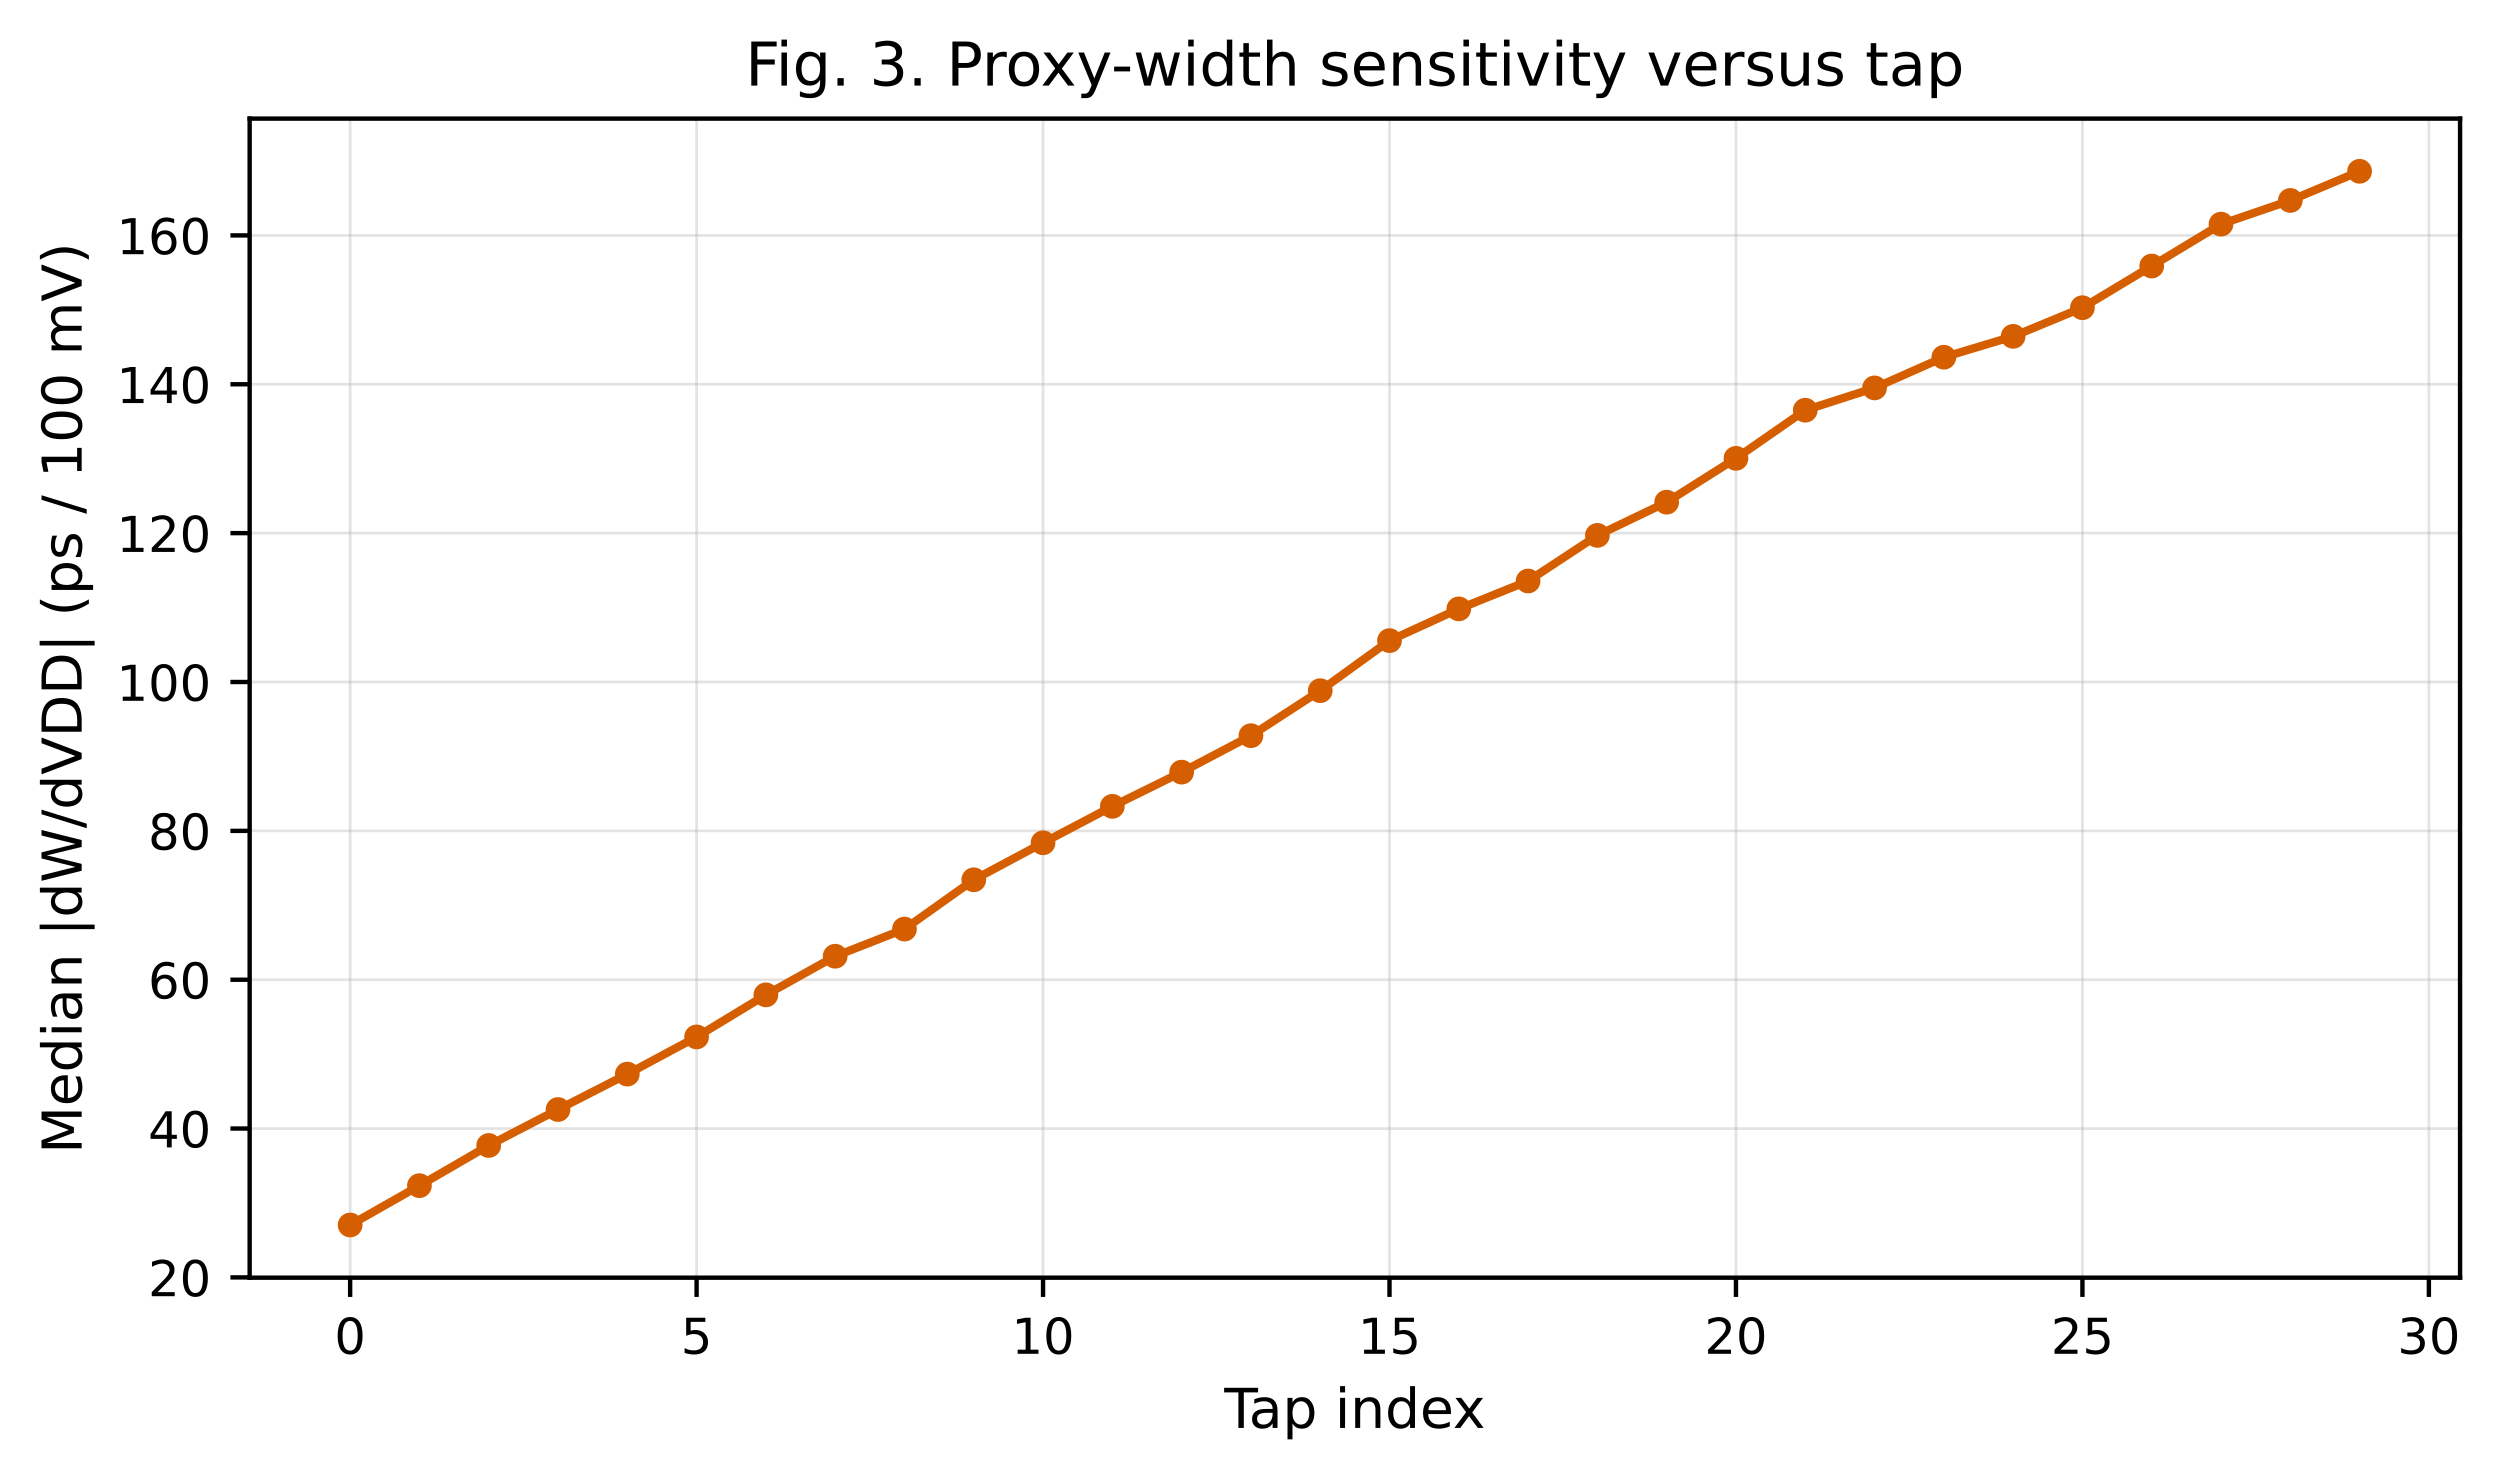
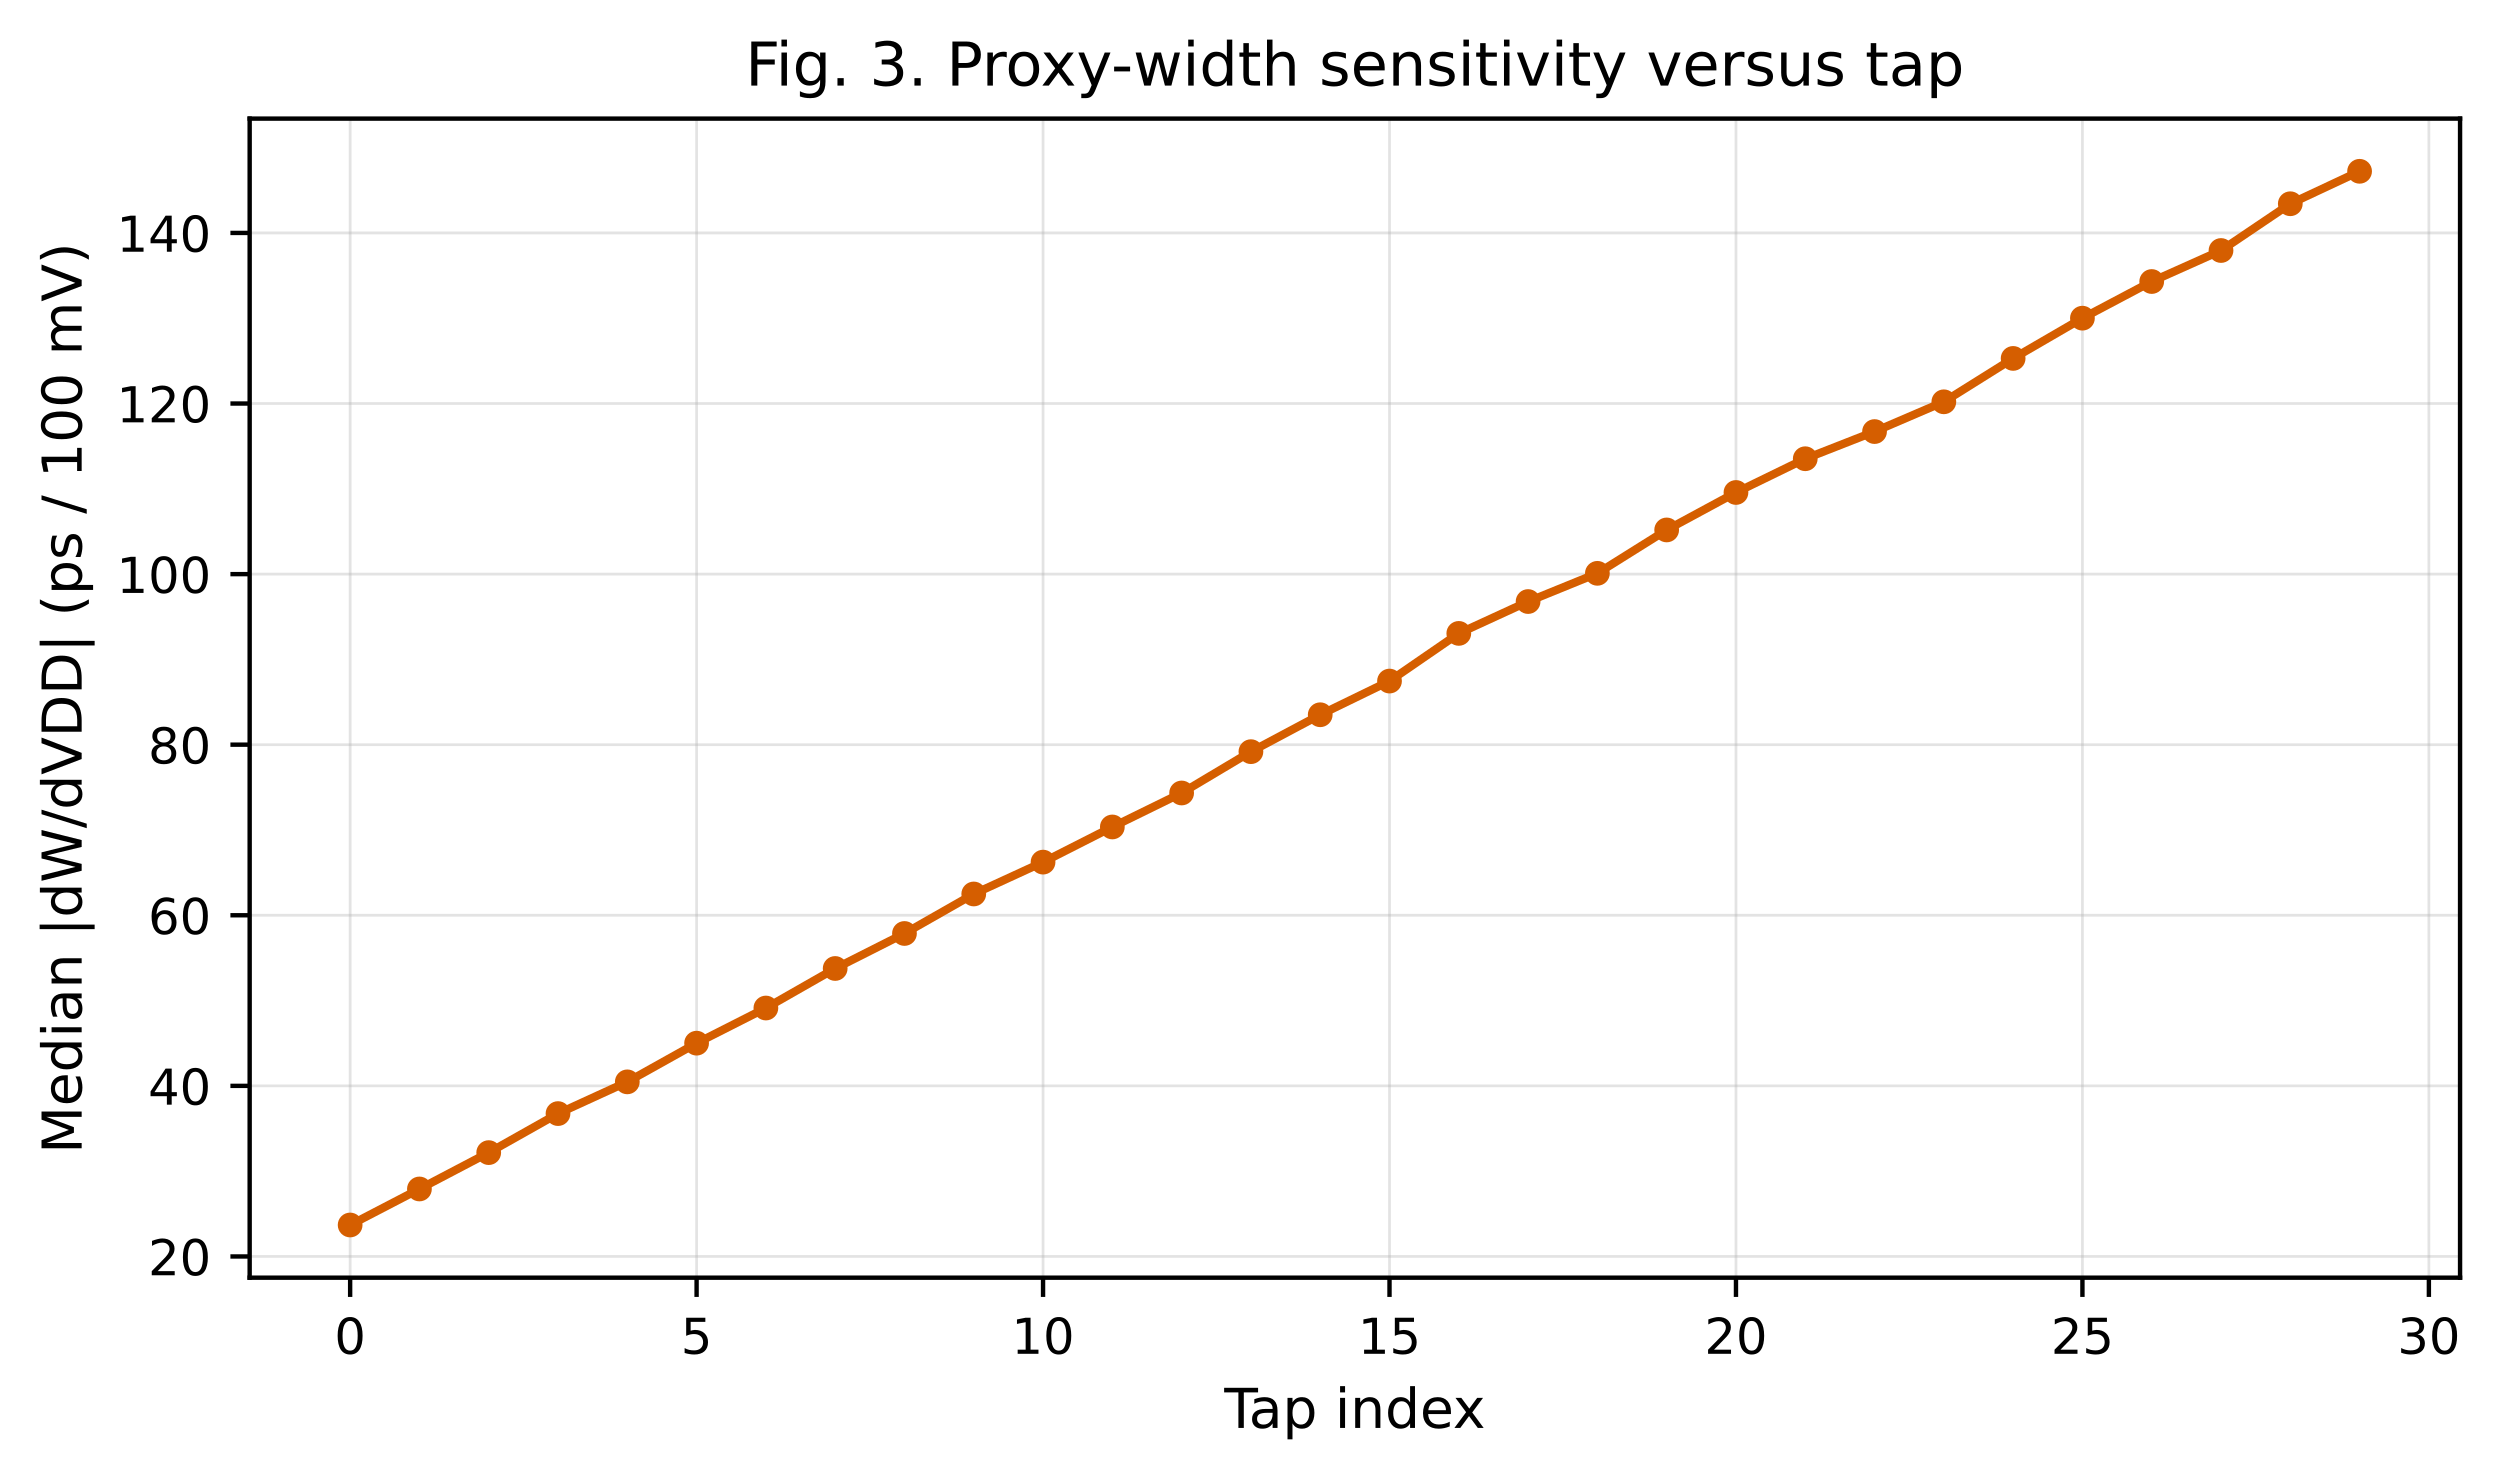
<svg xmlns="http://www.w3.org/2000/svg" xmlns:xlink="http://www.w3.org/1999/xlink" height="268.819pt" version="1.1" viewBox="0 0 454.398 268.819" width="454.398pt">
  <defs>
    <style type="text/css">*{stroke-linecap:butt;stroke-linejoin:round;}</style>
  </defs>
  <g id="figure_1">
    <g id="patch_1">
      <path d="M 0 268.819 L 454.398 268.819 L 454.398 0 L 0 0 z " style="fill:#ffffff;" />
    </g>
    <g id="axes_1">
      <g id="patch_2">
        <path d="M 45.379 232.23 L 447.139 232.23 L 447.139 21.558 L 45.379 21.558 z " style="fill:#ffffff;" />
      </g>
      <g id="matplotlib.axis_1">
        <g id="xtick_1">
          <g id="line2d_1">
-             <path clip-path="url(#p89335aa7c7)" d="M 63.641 232.23 L 63.641 21.558 " style="fill:none;stroke:#b0b0b0;stroke-linecap:square;stroke-opacity:0.35;stroke-width:0.5;" />
+             <path clip-path="url(#p591631b5e2)" d="M 63.641 232.23 L 63.641 21.558 " style="fill:none;stroke:#b0b0b0;stroke-linecap:square;stroke-opacity:0.35;stroke-width:0.5;" />
          </g>
          <g id="line2d_2">
            <defs>
-               <path d="M 0 0 L 0 3.5 " id="md2ed223fa2" style="stroke:#000000;stroke-width:0.8;" />
+               <path d="M 0 0 L 0 3.5 " id="m74ef315ab1" style="stroke:#000000;stroke-width:0.8;" />
            </defs>
            <g>
-               <use style="stroke:#000000;stroke-width:0.8;" x="63.641" xlink:href="#md2ed223fa2" y="232.23" />
+               <use style="stroke:#000000;stroke-width:0.8;" x="63.641" xlink:href="#m74ef315ab1" y="232.23" />
            </g>
          </g>
          <g id="text_1">
            <text style="font-family:DejaVu Sans;font-size:9px;font-stretch:normal;font-style:normal;font-weight:normal;text-anchor:middle;" transform="rotate(-0, 63.64057, 246.0689)" x="63.641" y="246.069">0</text>
          </g>
        </g>
        <g id="xtick_2">
          <g id="line2d_3">
-             <path clip-path="url(#p89335aa7c7)" d="M 126.612 232.23 L 126.612 21.558 " style="fill:none;stroke:#b0b0b0;stroke-linecap:square;stroke-opacity:0.35;stroke-width:0.5;" />
+             <path clip-path="url(#p591631b5e2)" d="M 126.612 232.23 L 126.612 21.558 " style="fill:none;stroke:#b0b0b0;stroke-linecap:square;stroke-opacity:0.35;stroke-width:0.5;" />
          </g>
          <g id="line2d_4">
            <g>
-               <use style="stroke:#000000;stroke-width:0.8;" x="126.612" xlink:href="#md2ed223fa2" y="232.23" />
+               <use style="stroke:#000000;stroke-width:0.8;" x="126.612" xlink:href="#m74ef315ab1" y="232.23" />
            </g>
          </g>
          <g id="text_2">
            <text style="font-family:DejaVu Sans;font-size:9px;font-stretch:normal;font-style:normal;font-weight:normal;text-anchor:middle;" transform="rotate(-0, 126.6124, 246.0689)" x="126.612" y="246.069">5</text>
          </g>
        </g>
        <g id="xtick_3">
          <g id="line2d_5">
-             <path clip-path="url(#p89335aa7c7)" d="M 189.584 232.23 L 189.584 21.558 " style="fill:none;stroke:#b0b0b0;stroke-linecap:square;stroke-opacity:0.35;stroke-width:0.5;" />
+             <path clip-path="url(#p591631b5e2)" d="M 189.584 232.23 L 189.584 21.558 " style="fill:none;stroke:#b0b0b0;stroke-linecap:square;stroke-opacity:0.35;stroke-width:0.5;" />
          </g>
          <g id="line2d_6">
            <g>
-               <use style="stroke:#000000;stroke-width:0.8;" x="189.584" xlink:href="#md2ed223fa2" y="232.23" />
+               <use style="stroke:#000000;stroke-width:0.8;" x="189.584" xlink:href="#m74ef315ab1" y="232.23" />
            </g>
          </g>
          <g id="text_3">
            <text style="font-family:DejaVu Sans;font-size:9px;font-stretch:normal;font-style:normal;font-weight:normal;text-anchor:middle;" transform="rotate(-0, 189.5841, 246.0689)" x="189.584" y="246.069">10</text>
          </g>
        </g>
        <g id="xtick_4">
          <g id="line2d_7">
-             <path clip-path="url(#p89335aa7c7)" d="M 252.556 232.23 L 252.556 21.558 " style="fill:none;stroke:#b0b0b0;stroke-linecap:square;stroke-opacity:0.35;stroke-width:0.5;" />
+             <path clip-path="url(#p591631b5e2)" d="M 252.556 232.23 L 252.556 21.558 " style="fill:none;stroke:#b0b0b0;stroke-linecap:square;stroke-opacity:0.35;stroke-width:0.5;" />
          </g>
          <g id="line2d_8">
            <g>
-               <use style="stroke:#000000;stroke-width:0.8;" x="252.556" xlink:href="#md2ed223fa2" y="232.23" />
+               <use style="stroke:#000000;stroke-width:0.8;" x="252.556" xlink:href="#m74ef315ab1" y="232.23" />
            </g>
          </g>
          <g id="text_4">
            <text style="font-family:DejaVu Sans;font-size:9px;font-stretch:normal;font-style:normal;font-weight:normal;text-anchor:middle;" transform="rotate(-0, 252.5559, 246.0689)" x="252.556" y="246.069">15</text>
          </g>
        </g>
        <g id="xtick_5">
          <g id="line2d_9">
-             <path clip-path="url(#p89335aa7c7)" d="M 315.528 232.23 L 315.528 21.558 " style="fill:none;stroke:#b0b0b0;stroke-linecap:square;stroke-opacity:0.35;stroke-width:0.5;" />
+             <path clip-path="url(#p591631b5e2)" d="M 315.528 232.23 L 315.528 21.558 " style="fill:none;stroke:#b0b0b0;stroke-linecap:square;stroke-opacity:0.35;stroke-width:0.5;" />
          </g>
          <g id="line2d_10">
            <g>
-               <use style="stroke:#000000;stroke-width:0.8;" x="315.528" xlink:href="#md2ed223fa2" y="232.23" />
+               <use style="stroke:#000000;stroke-width:0.8;" x="315.528" xlink:href="#m74ef315ab1" y="232.23" />
            </g>
          </g>
          <g id="text_5">
            <text style="font-family:DejaVu Sans;font-size:9px;font-stretch:normal;font-style:normal;font-weight:normal;text-anchor:middle;" transform="rotate(-0, 315.5277, 246.0689)" x="315.528" y="246.069">20</text>
          </g>
        </g>
        <g id="xtick_6">
          <g id="line2d_11">
-             <path clip-path="url(#p89335aa7c7)" d="M 378.5 232.23 L 378.5 21.558 " style="fill:none;stroke:#b0b0b0;stroke-linecap:square;stroke-opacity:0.35;stroke-width:0.5;" />
+             <path clip-path="url(#p591631b5e2)" d="M 378.5 232.23 L 378.5 21.558 " style="fill:none;stroke:#b0b0b0;stroke-linecap:square;stroke-opacity:0.35;stroke-width:0.5;" />
          </g>
          <g id="line2d_12">
            <g>
-               <use style="stroke:#000000;stroke-width:0.8;" x="378.5" xlink:href="#md2ed223fa2" y="232.23" />
+               <use style="stroke:#000000;stroke-width:0.8;" x="378.5" xlink:href="#m74ef315ab1" y="232.23" />
            </g>
          </g>
          <g id="text_6">
            <text style="font-family:DejaVu Sans;font-size:9px;font-stretch:normal;font-style:normal;font-weight:normal;text-anchor:middle;" transform="rotate(-0, 378.4995, 246.0689)" x="378.5" y="246.069">25</text>
          </g>
        </g>
        <g id="xtick_7">
          <g id="line2d_13">
-             <path clip-path="url(#p89335aa7c7)" d="M 441.471 232.23 L 441.471 21.558 " style="fill:none;stroke:#b0b0b0;stroke-linecap:square;stroke-opacity:0.35;stroke-width:0.5;" />
+             <path clip-path="url(#p591631b5e2)" d="M 441.471 232.23 L 441.471 21.558 " style="fill:none;stroke:#b0b0b0;stroke-linecap:square;stroke-opacity:0.35;stroke-width:0.5;" />
          </g>
          <g id="line2d_14">
            <g>
-               <use style="stroke:#000000;stroke-width:0.8;" x="441.471" xlink:href="#md2ed223fa2" y="232.23" />
+               <use style="stroke:#000000;stroke-width:0.8;" x="441.471" xlink:href="#m74ef315ab1" y="232.23" />
            </g>
          </g>
          <g id="text_7">
            <text style="font-family:DejaVu Sans;font-size:9px;font-stretch:normal;font-style:normal;font-weight:normal;text-anchor:middle;" transform="rotate(-0, 441.4713, 246.0689)" x="441.471" y="246.069">30</text>
          </g>
        </g>
        <g id="text_8">
          <text style="font-family:DejaVu Sans;font-size:10px;font-stretch:normal;font-style:normal;font-weight:normal;text-anchor:middle;" transform="rotate(-0, 246.2587, 259.539)" x="246.259" y="259.539">Tap index</text>
        </g>
      </g>
      <g id="matplotlib.axis_2">
        <g id="ytick_1">
          <g id="line2d_15">
-             <path clip-path="url(#p89335aa7c7)" d="M 45.379 232.183 L 447.139 232.183 " style="fill:none;stroke:#b0b0b0;stroke-linecap:square;stroke-opacity:0.35;stroke-width:0.5;" />
+             <path clip-path="url(#p591631b5e2)" d="M 45.379 228.369 L 447.139 228.369 " style="fill:none;stroke:#b0b0b0;stroke-linecap:square;stroke-opacity:0.35;stroke-width:0.5;" />
          </g>
          <g id="line2d_16">
            <defs>
-               <path d="M 0 0 L -3.5 0 " id="m6b6ef136b3" style="stroke:#000000;stroke-width:0.8;" />
+               <path d="M 0 0 L -3.5 0 " id="m3c0ef381b7" style="stroke:#000000;stroke-width:0.8;" />
            </defs>
            <g>
-               <use style="stroke:#000000;stroke-width:0.8;" x="45.379" xlink:href="#m6b6ef136b3" y="232.183" />
+               <use style="stroke:#000000;stroke-width:0.8;" x="45.379" xlink:href="#m3c0ef381b7" y="228.369" />
            </g>
          </g>
          <g id="text_9">
-             <text style="font-family:DejaVu Sans;font-size:9px;font-stretch:normal;font-style:normal;font-weight:normal;text-anchor:end;" transform="rotate(-0, 38.37875, 235.6021)" x="38.379" y="235.602">20</text>
+             <text style="font-family:DejaVu Sans;font-size:9px;font-stretch:normal;font-style:normal;font-weight:normal;text-anchor:end;" transform="rotate(-0, 38.37875, 231.788)" x="38.379" y="231.788">20</text>
          </g>
        </g>
        <g id="ytick_2">
          <g id="line2d_17">
-             <path clip-path="url(#p89335aa7c7)" d="M 45.379 205.126 L 447.139 205.126 " style="fill:none;stroke:#b0b0b0;stroke-linecap:square;stroke-opacity:0.35;stroke-width:0.5;" />
+             <path clip-path="url(#p591631b5e2)" d="M 45.379 197.364 L 447.139 197.364 " style="fill:none;stroke:#b0b0b0;stroke-linecap:square;stroke-opacity:0.35;stroke-width:0.5;" />
          </g>
          <g id="line2d_18">
            <g>
-               <use style="stroke:#000000;stroke-width:0.8;" x="45.379" xlink:href="#m6b6ef136b3" y="205.126" />
+               <use style="stroke:#000000;stroke-width:0.8;" x="45.379" xlink:href="#m3c0ef381b7" y="197.364" />
            </g>
          </g>
          <g id="text_10">
-             <text style="font-family:DejaVu Sans;font-size:9px;font-stretch:normal;font-style:normal;font-weight:normal;text-anchor:end;" transform="rotate(-0, 38.37875, 208.5457)" x="38.379" y="208.546">40</text>
+             <text style="font-family:DejaVu Sans;font-size:9px;font-stretch:normal;font-style:normal;font-weight:normal;text-anchor:end;" transform="rotate(-0, 38.37875, 200.7828)" x="38.379" y="200.783">40</text>
          </g>
        </g>
        <g id="ytick_3">
          <g id="line2d_19">
-             <path clip-path="url(#p89335aa7c7)" d="M 45.379 178.07 L 447.139 178.07 " style="fill:none;stroke:#b0b0b0;stroke-linecap:square;stroke-opacity:0.35;stroke-width:0.5;" />
+             <path clip-path="url(#p591631b5e2)" d="M 45.379 166.358 L 447.139 166.358 " style="fill:none;stroke:#b0b0b0;stroke-linecap:square;stroke-opacity:0.35;stroke-width:0.5;" />
          </g>
          <g id="line2d_20">
            <g>
-               <use style="stroke:#000000;stroke-width:0.8;" x="45.379" xlink:href="#m6b6ef136b3" y="178.07" />
+               <use style="stroke:#000000;stroke-width:0.8;" x="45.379" xlink:href="#m3c0ef381b7" y="166.358" />
            </g>
          </g>
          <g id="text_11">
-             <text style="font-family:DejaVu Sans;font-size:9px;font-stretch:normal;font-style:normal;font-weight:normal;text-anchor:end;" transform="rotate(-0, 38.37875, 181.4893)" x="38.379" y="181.489">60</text>
+             <text style="font-family:DejaVu Sans;font-size:9px;font-stretch:normal;font-style:normal;font-weight:normal;text-anchor:end;" transform="rotate(-0, 38.37875, 169.7776)" x="38.379" y="169.778">60</text>
          </g>
        </g>
        <g id="ytick_4">
          <g id="line2d_21">
-             <path clip-path="url(#p89335aa7c7)" d="M 45.379 151.014 L 447.139 151.014 " style="fill:none;stroke:#b0b0b0;stroke-linecap:square;stroke-opacity:0.35;stroke-width:0.5;" />
+             <path clip-path="url(#p591631b5e2)" d="M 45.379 135.353 L 447.139 135.353 " style="fill:none;stroke:#b0b0b0;stroke-linecap:square;stroke-opacity:0.35;stroke-width:0.5;" />
          </g>
          <g id="line2d_22">
            <g>
-               <use style="stroke:#000000;stroke-width:0.8;" x="45.379" xlink:href="#m6b6ef136b3" y="151.014" />
+               <use style="stroke:#000000;stroke-width:0.8;" x="45.379" xlink:href="#m3c0ef381b7" y="135.353" />
            </g>
          </g>
          <g id="text_12">
-             <text style="font-family:DejaVu Sans;font-size:9px;font-stretch:normal;font-style:normal;font-weight:normal;text-anchor:end;" transform="rotate(-0, 38.37875, 154.4329)" x="38.379" y="154.433">80</text>
+             <text style="font-family:DejaVu Sans;font-size:9px;font-stretch:normal;font-style:normal;font-weight:normal;text-anchor:end;" transform="rotate(-0, 38.37875, 138.7724)" x="38.379" y="138.772">80</text>
          </g>
        </g>
        <g id="ytick_5">
          <g id="line2d_23">
-             <path clip-path="url(#p89335aa7c7)" d="M 45.379 123.957 L 447.139 123.957 " style="fill:none;stroke:#b0b0b0;stroke-linecap:square;stroke-opacity:0.35;stroke-width:0.5;" />
+             <path clip-path="url(#p591631b5e2)" d="M 45.379 104.348 L 447.139 104.348 " style="fill:none;stroke:#b0b0b0;stroke-linecap:square;stroke-opacity:0.35;stroke-width:0.5;" />
          </g>
          <g id="line2d_24">
            <g>
-               <use style="stroke:#000000;stroke-width:0.8;" x="45.379" xlink:href="#m6b6ef136b3" y="123.957" />
+               <use style="stroke:#000000;stroke-width:0.8;" x="45.379" xlink:href="#m3c0ef381b7" y="104.348" />
            </g>
          </g>
          <g id="text_13">
-             <text style="font-family:DejaVu Sans;font-size:9px;font-stretch:normal;font-style:normal;font-weight:normal;text-anchor:end;" transform="rotate(-0, 38.37875, 127.3765)" x="38.379" y="127.377">100</text>
+             <text style="font-family:DejaVu Sans;font-size:9px;font-stretch:normal;font-style:normal;font-weight:normal;text-anchor:end;" transform="rotate(-0, 38.37875, 107.7672)" x="38.379" y="107.767">100</text>
          </g>
        </g>
        <g id="ytick_6">
          <g id="line2d_25">
-             <path clip-path="url(#p89335aa7c7)" d="M 45.379 96.901 L 447.139 96.901 " style="fill:none;stroke:#b0b0b0;stroke-linecap:square;stroke-opacity:0.35;stroke-width:0.5;" />
+             <path clip-path="url(#p591631b5e2)" d="M 45.379 73.343 L 447.139 73.343 " style="fill:none;stroke:#b0b0b0;stroke-linecap:square;stroke-opacity:0.35;stroke-width:0.5;" />
          </g>
          <g id="line2d_26">
            <g>
-               <use style="stroke:#000000;stroke-width:0.8;" x="45.379" xlink:href="#m6b6ef136b3" y="96.901" />
+               <use style="stroke:#000000;stroke-width:0.8;" x="45.379" xlink:href="#m3c0ef381b7" y="73.343" />
            </g>
          </g>
          <g id="text_14">
-             <text style="font-family:DejaVu Sans;font-size:9px;font-stretch:normal;font-style:normal;font-weight:normal;text-anchor:end;" transform="rotate(-0, 38.37875, 100.3201)" x="38.379" y="100.32">120</text>
+             <text style="font-family:DejaVu Sans;font-size:9px;font-stretch:normal;font-style:normal;font-weight:normal;text-anchor:end;" transform="rotate(-0, 38.37875, 76.762)" x="38.379" y="76.762">120</text>
          </g>
        </g>
        <g id="ytick_7">
          <g id="line2d_27">
-             <path clip-path="url(#p89335aa7c7)" d="M 45.379 69.844 L 447.139 69.844 " style="fill:none;stroke:#b0b0b0;stroke-linecap:square;stroke-opacity:0.35;stroke-width:0.5;" />
+             <path clip-path="url(#p591631b5e2)" d="M 45.379 42.337 L 447.139 42.337 " style="fill:none;stroke:#b0b0b0;stroke-linecap:square;stroke-opacity:0.35;stroke-width:0.5;" />
          </g>
          <g id="line2d_28">
            <g>
-               <use style="stroke:#000000;stroke-width:0.8;" x="45.379" xlink:href="#m6b6ef136b3" y="69.844" />
+               <use style="stroke:#000000;stroke-width:0.8;" x="45.379" xlink:href="#m3c0ef381b7" y="42.337" />
            </g>
          </g>
          <g id="text_15">
-             <text style="font-family:DejaVu Sans;font-size:9px;font-stretch:normal;font-style:normal;font-weight:normal;text-anchor:end;" transform="rotate(-0, 38.37875, 73.26372)" x="38.379" y="73.264">140</text>
-           </g>
-         </g>
-         <g id="ytick_8">
-           <g id="line2d_29">
-             <path clip-path="url(#p89335aa7c7)" d="M 45.379 42.788 L 447.139 42.788 " style="fill:none;stroke:#b0b0b0;stroke-linecap:square;stroke-opacity:0.35;stroke-width:0.5;" />
-           </g>
-           <g id="line2d_30">
-             <g>
-               <use style="stroke:#000000;stroke-width:0.8;" x="45.379" xlink:href="#m6b6ef136b3" y="42.788" />
-             </g>
-           </g>
-           <g id="text_16">
-             <text style="font-family:DejaVu Sans;font-size:9px;font-stretch:normal;font-style:normal;font-weight:normal;text-anchor:end;" transform="rotate(-0, 38.37875, 46.20732)" x="38.379" y="46.207">160</text>
-           </g>
-         </g>
-         <g id="text_17">
+             <text style="font-family:DejaVu Sans;font-size:9px;font-stretch:normal;font-style:normal;font-weight:normal;text-anchor:end;" transform="rotate(-0, 38.37875, 45.75679)" x="38.379" y="45.757">140</text>
+           </g>
+         </g>
+         <g id="text_16">
          <text style="font-family:DejaVu Sans;font-size:10px;font-stretch:normal;font-style:normal;font-weight:normal;text-anchor:middle;" transform="rotate(-90, 14.84219, 126.8943)" x="14.842" y="126.894">Median |dW/dVDD| (ps / 100 mV)</text>
        </g>
      </g>
-       <g id="line2d_31">
-         <path clip-path="url(#p89335aa7c7)" d="M 63.641 222.654 L 76.235 215.504 L 88.829 208.2 L 101.424 201.666 L 114.018 195.226 L 126.612 188.47 L 139.207 180.827 L 151.801 173.802 L 164.395 168.868 L 176.99 159.908 L 189.584 153.188 L 202.178 146.559 L 214.773 140.343 L 227.367 133.717 L 239.962 125.538 L 252.556 116.436 L 265.15 110.669 L 277.745 105.601 L 290.339 97.312 L 302.933 91.275 L 315.528 83.305 L 328.122 74.559 L 340.716 70.505 L 353.311 64.924 L 365.905 61.135 L 378.5 55.93 L 391.094 48.354 L 403.688 40.743 L 416.283 36.434 L 428.877 31.134 " style="fill:none;stroke:#d55e00;stroke-linecap:square;stroke-width:1.5;" />
+       <g id="line2d_29">
+         <path clip-path="url(#p591631b5e2)" d="M 63.641 222.654 L 76.235 216.106 L 88.829 209.499 L 101.424 202.405 L 114.018 196.638 L 126.612 189.606 L 139.207 183.218 L 151.801 176.031 L 164.395 169.669 L 176.99 162.488 L 189.584 156.699 L 202.178 150.308 L 214.773 144.133 L 227.367 136.622 L 239.962 129.913 L 252.556 123.791 L 265.15 115.126 L 277.745 109.336 L 290.339 104.208 L 302.933 96.322 L 315.528 89.512 L 328.122 83.38 L 340.716 78.441 L 353.311 73.031 L 365.905 65.146 L 378.5 57.832 L 391.094 51.169 L 403.688 45.532 L 416.283 37.033 L 428.877 31.134 " style="fill:none;stroke:#d55e00;stroke-linecap:square;stroke-width:1.5;" />
        <defs>
-           <path d="M 0 1.75 C 0.464 1.75 0.909 1.566 1.237 1.237 C 1.566 0.909 1.75 0.464 1.75 0 C 1.75 -0.464 1.566 -0.909 1.237 -1.237 C 0.909 -1.566 0.464 -1.75 0 -1.75 C -0.464 -1.75 -0.909 -1.566 -1.237 -1.237 C -1.566 -0.909 -1.75 -0.464 -1.75 0 C -1.75 0.464 -1.566 0.909 -1.237 1.237 C -0.909 1.566 -0.464 1.75 0 1.75 z " id="m2e38930781" style="stroke:#d55e00;" />
+           <path d="M 0 1.75 C 0.464 1.75 0.909 1.566 1.237 1.237 C 1.566 0.909 1.75 0.464 1.75 0 C 1.75 -0.464 1.566 -0.909 1.237 -1.237 C 0.909 -1.566 0.464 -1.75 0 -1.75 C -0.464 -1.75 -0.909 -1.566 -1.237 -1.237 C -1.566 -0.909 -1.75 -0.464 -1.75 0 C -1.75 0.464 -1.566 0.909 -1.237 1.237 C -0.909 1.566 -0.464 1.75 0 1.75 z " id="m18e8e766c8" style="stroke:#d55e00;" />
        </defs>
-         <g clip-path="url(#p89335aa7c7)">
-           <use style="fill:#d55e00;stroke:#d55e00;" x="63.641" xlink:href="#m2e38930781" y="222.654" />
-           <use style="fill:#d55e00;stroke:#d55e00;" x="76.235" xlink:href="#m2e38930781" y="215.504" />
-           <use style="fill:#d55e00;stroke:#d55e00;" x="88.829" xlink:href="#m2e38930781" y="208.2" />
-           <use style="fill:#d55e00;stroke:#d55e00;" x="101.424" xlink:href="#m2e38930781" y="201.666" />
-           <use style="fill:#d55e00;stroke:#d55e00;" x="114.018" xlink:href="#m2e38930781" y="195.226" />
-           <use style="fill:#d55e00;stroke:#d55e00;" x="126.612" xlink:href="#m2e38930781" y="188.47" />
-           <use style="fill:#d55e00;stroke:#d55e00;" x="139.207" xlink:href="#m2e38930781" y="180.827" />
-           <use style="fill:#d55e00;stroke:#d55e00;" x="151.801" xlink:href="#m2e38930781" y="173.802" />
-           <use style="fill:#d55e00;stroke:#d55e00;" x="164.395" xlink:href="#m2e38930781" y="168.868" />
-           <use style="fill:#d55e00;stroke:#d55e00;" x="176.99" xlink:href="#m2e38930781" y="159.908" />
-           <use style="fill:#d55e00;stroke:#d55e00;" x="189.584" xlink:href="#m2e38930781" y="153.188" />
-           <use style="fill:#d55e00;stroke:#d55e00;" x="202.178" xlink:href="#m2e38930781" y="146.559" />
-           <use style="fill:#d55e00;stroke:#d55e00;" x="214.773" xlink:href="#m2e38930781" y="140.343" />
-           <use style="fill:#d55e00;stroke:#d55e00;" x="227.367" xlink:href="#m2e38930781" y="133.717" />
-           <use style="fill:#d55e00;stroke:#d55e00;" x="239.962" xlink:href="#m2e38930781" y="125.538" />
-           <use style="fill:#d55e00;stroke:#d55e00;" x="252.556" xlink:href="#m2e38930781" y="116.436" />
-           <use style="fill:#d55e00;stroke:#d55e00;" x="265.15" xlink:href="#m2e38930781" y="110.669" />
-           <use style="fill:#d55e00;stroke:#d55e00;" x="277.745" xlink:href="#m2e38930781" y="105.601" />
-           <use style="fill:#d55e00;stroke:#d55e00;" x="290.339" xlink:href="#m2e38930781" y="97.312" />
-           <use style="fill:#d55e00;stroke:#d55e00;" x="302.933" xlink:href="#m2e38930781" y="91.275" />
-           <use style="fill:#d55e00;stroke:#d55e00;" x="315.528" xlink:href="#m2e38930781" y="83.305" />
-           <use style="fill:#d55e00;stroke:#d55e00;" x="328.122" xlink:href="#m2e38930781" y="74.559" />
-           <use style="fill:#d55e00;stroke:#d55e00;" x="340.716" xlink:href="#m2e38930781" y="70.505" />
-           <use style="fill:#d55e00;stroke:#d55e00;" x="353.311" xlink:href="#m2e38930781" y="64.924" />
-           <use style="fill:#d55e00;stroke:#d55e00;" x="365.905" xlink:href="#m2e38930781" y="61.135" />
-           <use style="fill:#d55e00;stroke:#d55e00;" x="378.5" xlink:href="#m2e38930781" y="55.93" />
-           <use style="fill:#d55e00;stroke:#d55e00;" x="391.094" xlink:href="#m2e38930781" y="48.354" />
-           <use style="fill:#d55e00;stroke:#d55e00;" x="403.688" xlink:href="#m2e38930781" y="40.743" />
-           <use style="fill:#d55e00;stroke:#d55e00;" x="416.283" xlink:href="#m2e38930781" y="36.434" />
-           <use style="fill:#d55e00;stroke:#d55e00;" x="428.877" xlink:href="#m2e38930781" y="31.134" />
+         <g clip-path="url(#p591631b5e2)">
+           <use style="fill:#d55e00;stroke:#d55e00;" x="63.641" xlink:href="#m18e8e766c8" y="222.654" />
+           <use style="fill:#d55e00;stroke:#d55e00;" x="76.235" xlink:href="#m18e8e766c8" y="216.106" />
+           <use style="fill:#d55e00;stroke:#d55e00;" x="88.829" xlink:href="#m18e8e766c8" y="209.499" />
+           <use style="fill:#d55e00;stroke:#d55e00;" x="101.424" xlink:href="#m18e8e766c8" y="202.405" />
+           <use style="fill:#d55e00;stroke:#d55e00;" x="114.018" xlink:href="#m18e8e766c8" y="196.638" />
+           <use style="fill:#d55e00;stroke:#d55e00;" x="126.612" xlink:href="#m18e8e766c8" y="189.606" />
+           <use style="fill:#d55e00;stroke:#d55e00;" x="139.207" xlink:href="#m18e8e766c8" y="183.218" />
+           <use style="fill:#d55e00;stroke:#d55e00;" x="151.801" xlink:href="#m18e8e766c8" y="176.031" />
+           <use style="fill:#d55e00;stroke:#d55e00;" x="164.395" xlink:href="#m18e8e766c8" y="169.669" />
+           <use style="fill:#d55e00;stroke:#d55e00;" x="176.99" xlink:href="#m18e8e766c8" y="162.488" />
+           <use style="fill:#d55e00;stroke:#d55e00;" x="189.584" xlink:href="#m18e8e766c8" y="156.699" />
+           <use style="fill:#d55e00;stroke:#d55e00;" x="202.178" xlink:href="#m18e8e766c8" y="150.308" />
+           <use style="fill:#d55e00;stroke:#d55e00;" x="214.773" xlink:href="#m18e8e766c8" y="144.133" />
+           <use style="fill:#d55e00;stroke:#d55e00;" x="227.367" xlink:href="#m18e8e766c8" y="136.622" />
+           <use style="fill:#d55e00;stroke:#d55e00;" x="239.962" xlink:href="#m18e8e766c8" y="129.913" />
+           <use style="fill:#d55e00;stroke:#d55e00;" x="252.556" xlink:href="#m18e8e766c8" y="123.791" />
+           <use style="fill:#d55e00;stroke:#d55e00;" x="265.15" xlink:href="#m18e8e766c8" y="115.126" />
+           <use style="fill:#d55e00;stroke:#d55e00;" x="277.745" xlink:href="#m18e8e766c8" y="109.336" />
+           <use style="fill:#d55e00;stroke:#d55e00;" x="290.339" xlink:href="#m18e8e766c8" y="104.208" />
+           <use style="fill:#d55e00;stroke:#d55e00;" x="302.933" xlink:href="#m18e8e766c8" y="96.322" />
+           <use style="fill:#d55e00;stroke:#d55e00;" x="315.528" xlink:href="#m18e8e766c8" y="89.512" />
+           <use style="fill:#d55e00;stroke:#d55e00;" x="328.122" xlink:href="#m18e8e766c8" y="83.38" />
+           <use style="fill:#d55e00;stroke:#d55e00;" x="340.716" xlink:href="#m18e8e766c8" y="78.441" />
+           <use style="fill:#d55e00;stroke:#d55e00;" x="353.311" xlink:href="#m18e8e766c8" y="73.031" />
+           <use style="fill:#d55e00;stroke:#d55e00;" x="365.905" xlink:href="#m18e8e766c8" y="65.146" />
+           <use style="fill:#d55e00;stroke:#d55e00;" x="378.5" xlink:href="#m18e8e766c8" y="57.832" />
+           <use style="fill:#d55e00;stroke:#d55e00;" x="391.094" xlink:href="#m18e8e766c8" y="51.169" />
+           <use style="fill:#d55e00;stroke:#d55e00;" x="403.688" xlink:href="#m18e8e766c8" y="45.532" />
+           <use style="fill:#d55e00;stroke:#d55e00;" x="416.283" xlink:href="#m18e8e766c8" y="37.033" />
+           <use style="fill:#d55e00;stroke:#d55e00;" x="428.877" xlink:href="#m18e8e766c8" y="31.134" />
        </g>
      </g>
      <g id="patch_3">
        <path d="M 45.379 232.23 L 45.379 21.558 " style="fill:none;stroke:#000000;stroke-linecap:square;stroke-linejoin:miter;stroke-width:0.8;" />
      </g>
      <g id="patch_4">
        <path d="M 447.139 232.23 L 447.139 21.558 " style="fill:none;stroke:#000000;stroke-linecap:square;stroke-linejoin:miter;stroke-width:0.8;" />
      </g>
      <g id="patch_5">
        <path d="M 45.379 232.23 L 447.139 232.23 " style="fill:none;stroke:#000000;stroke-linecap:square;stroke-linejoin:miter;stroke-width:0.8;" />
      </g>
      <g id="patch_6">
        <path d="M 45.379 21.558 L 447.139 21.558 " style="fill:none;stroke:#000000;stroke-linecap:square;stroke-linejoin:miter;stroke-width:0.8;" />
      </g>
-       <g id="text_18">
+       <g id="text_17">
        <text style="font-family:DejaVu Sans;font-size:11px;font-stretch:normal;font-style:normal;font-weight:normal;text-anchor:middle;" transform="rotate(-0, 246.2587, 15.55828)" x="246.259" y="15.558">Fig. 3. Proxy-width sensitivity versus tap</text>
      </g>
    </g>
  </g>
  <defs>
-     <clipPath id="p89335aa7c7">
+     <clipPath id="p591631b5e2">
      <rect height="210.672" width="401.76" x="45.379" y="21.558" />
    </clipPath>
  </defs>
</svg>
